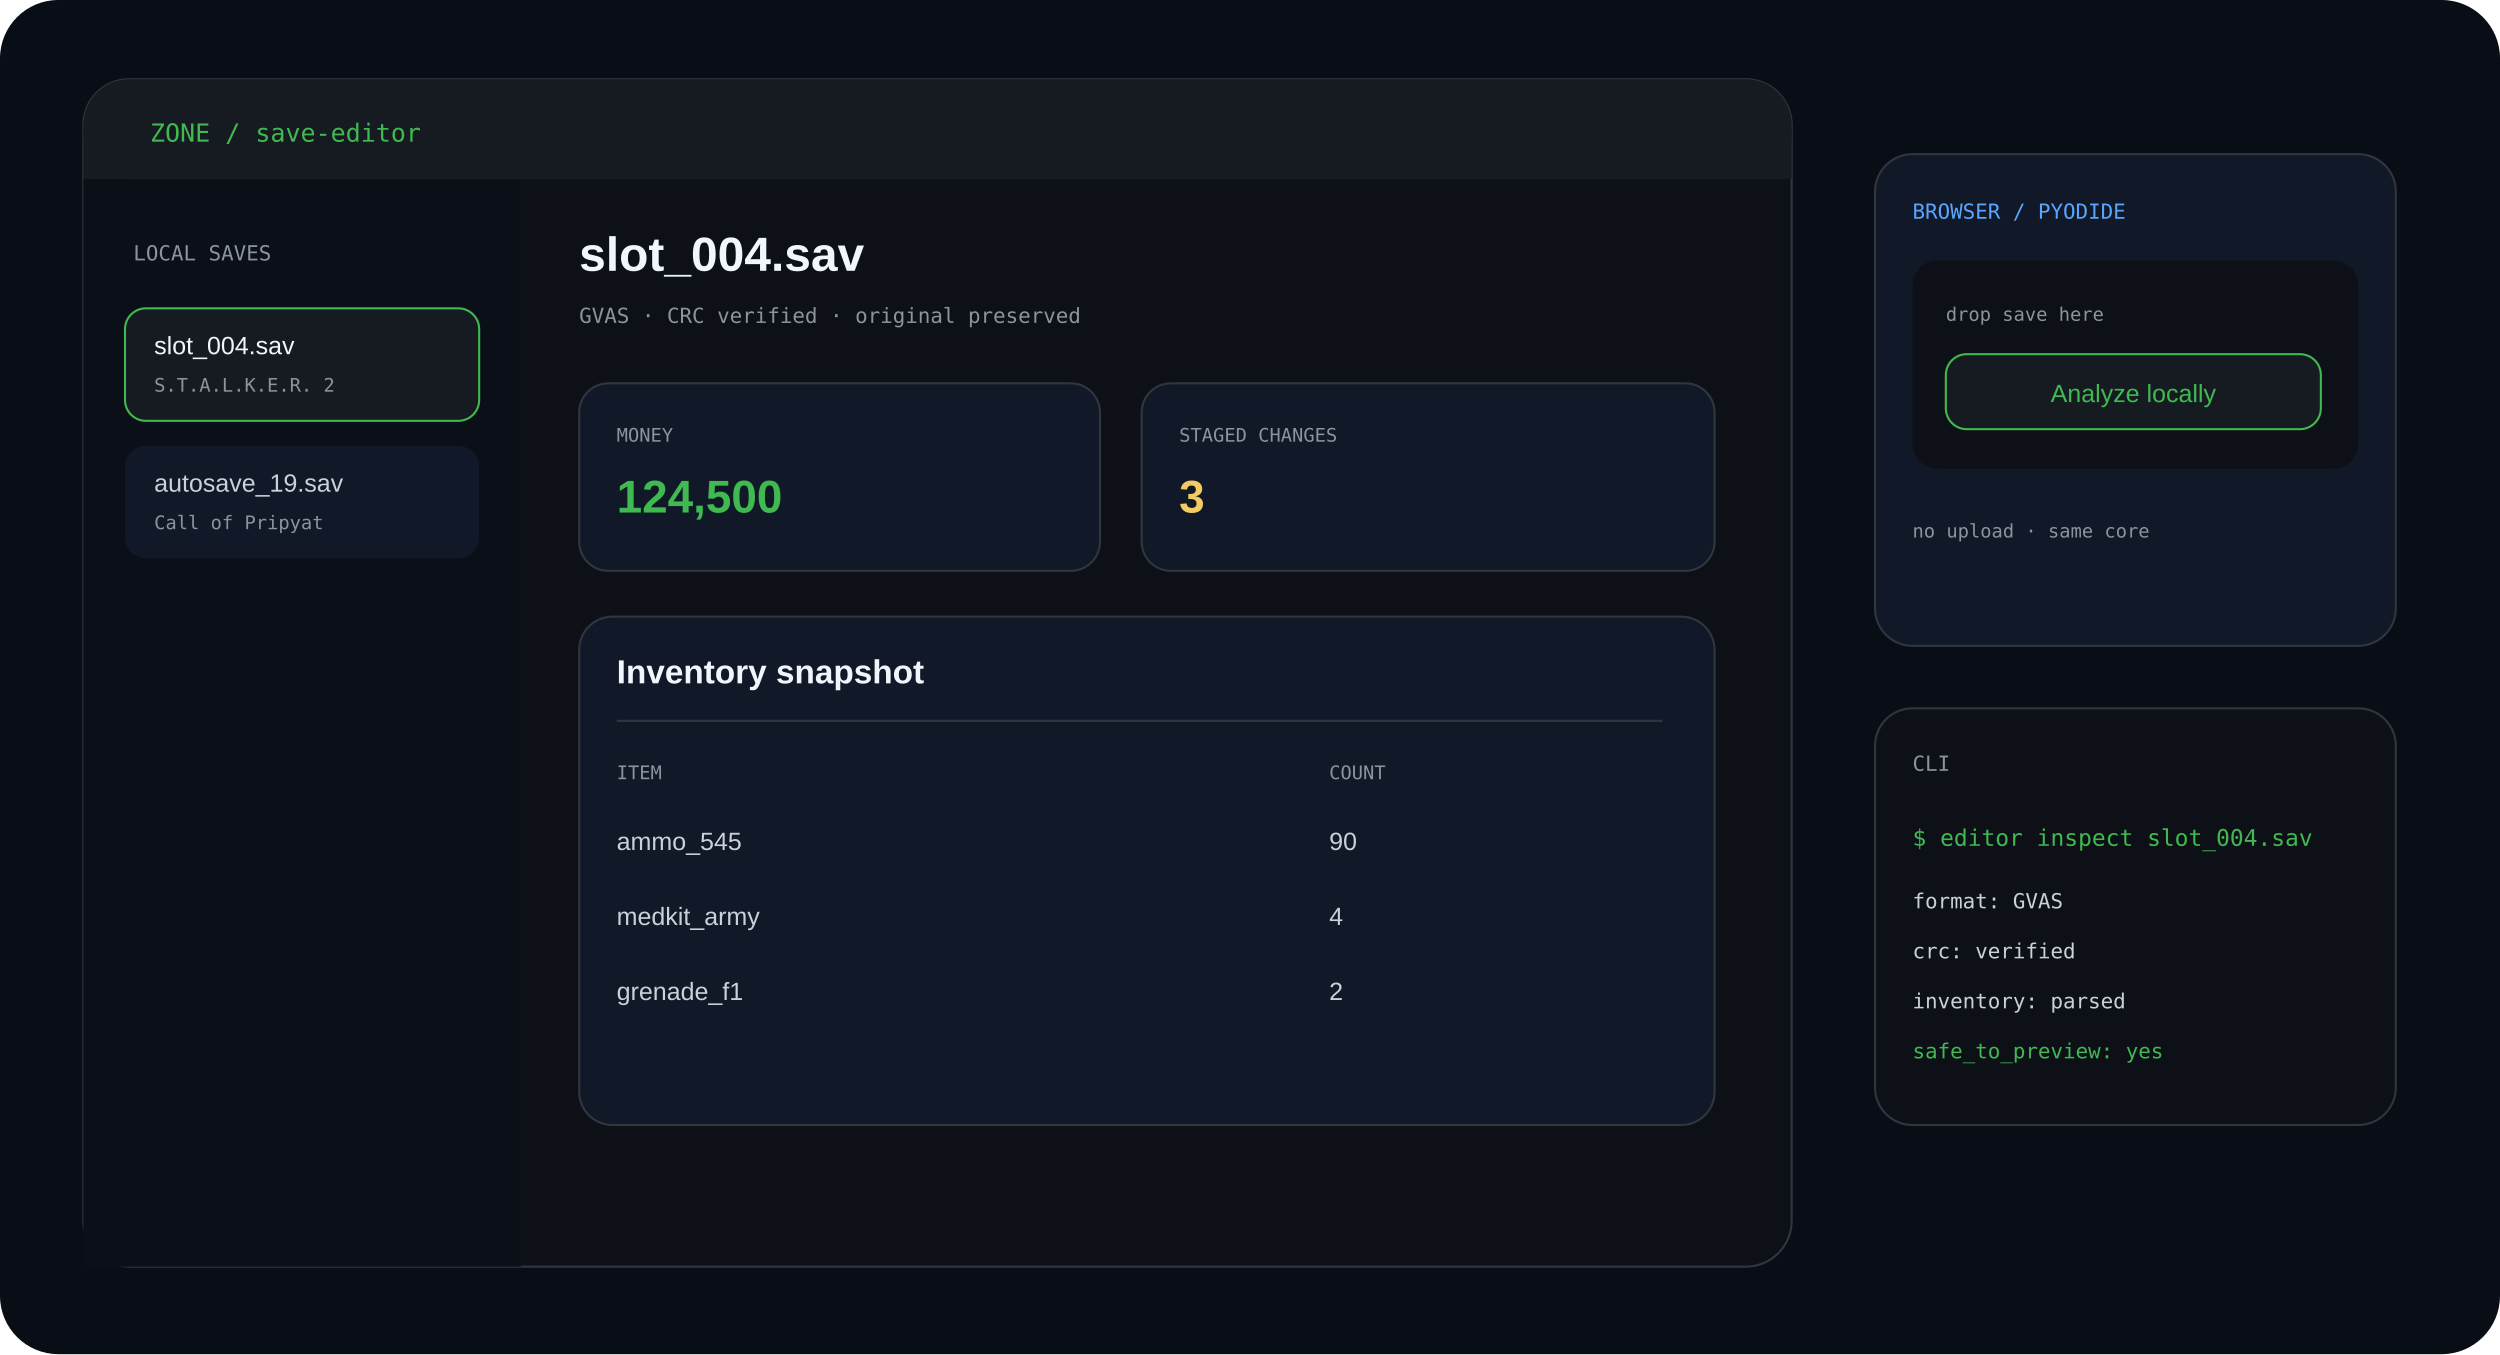
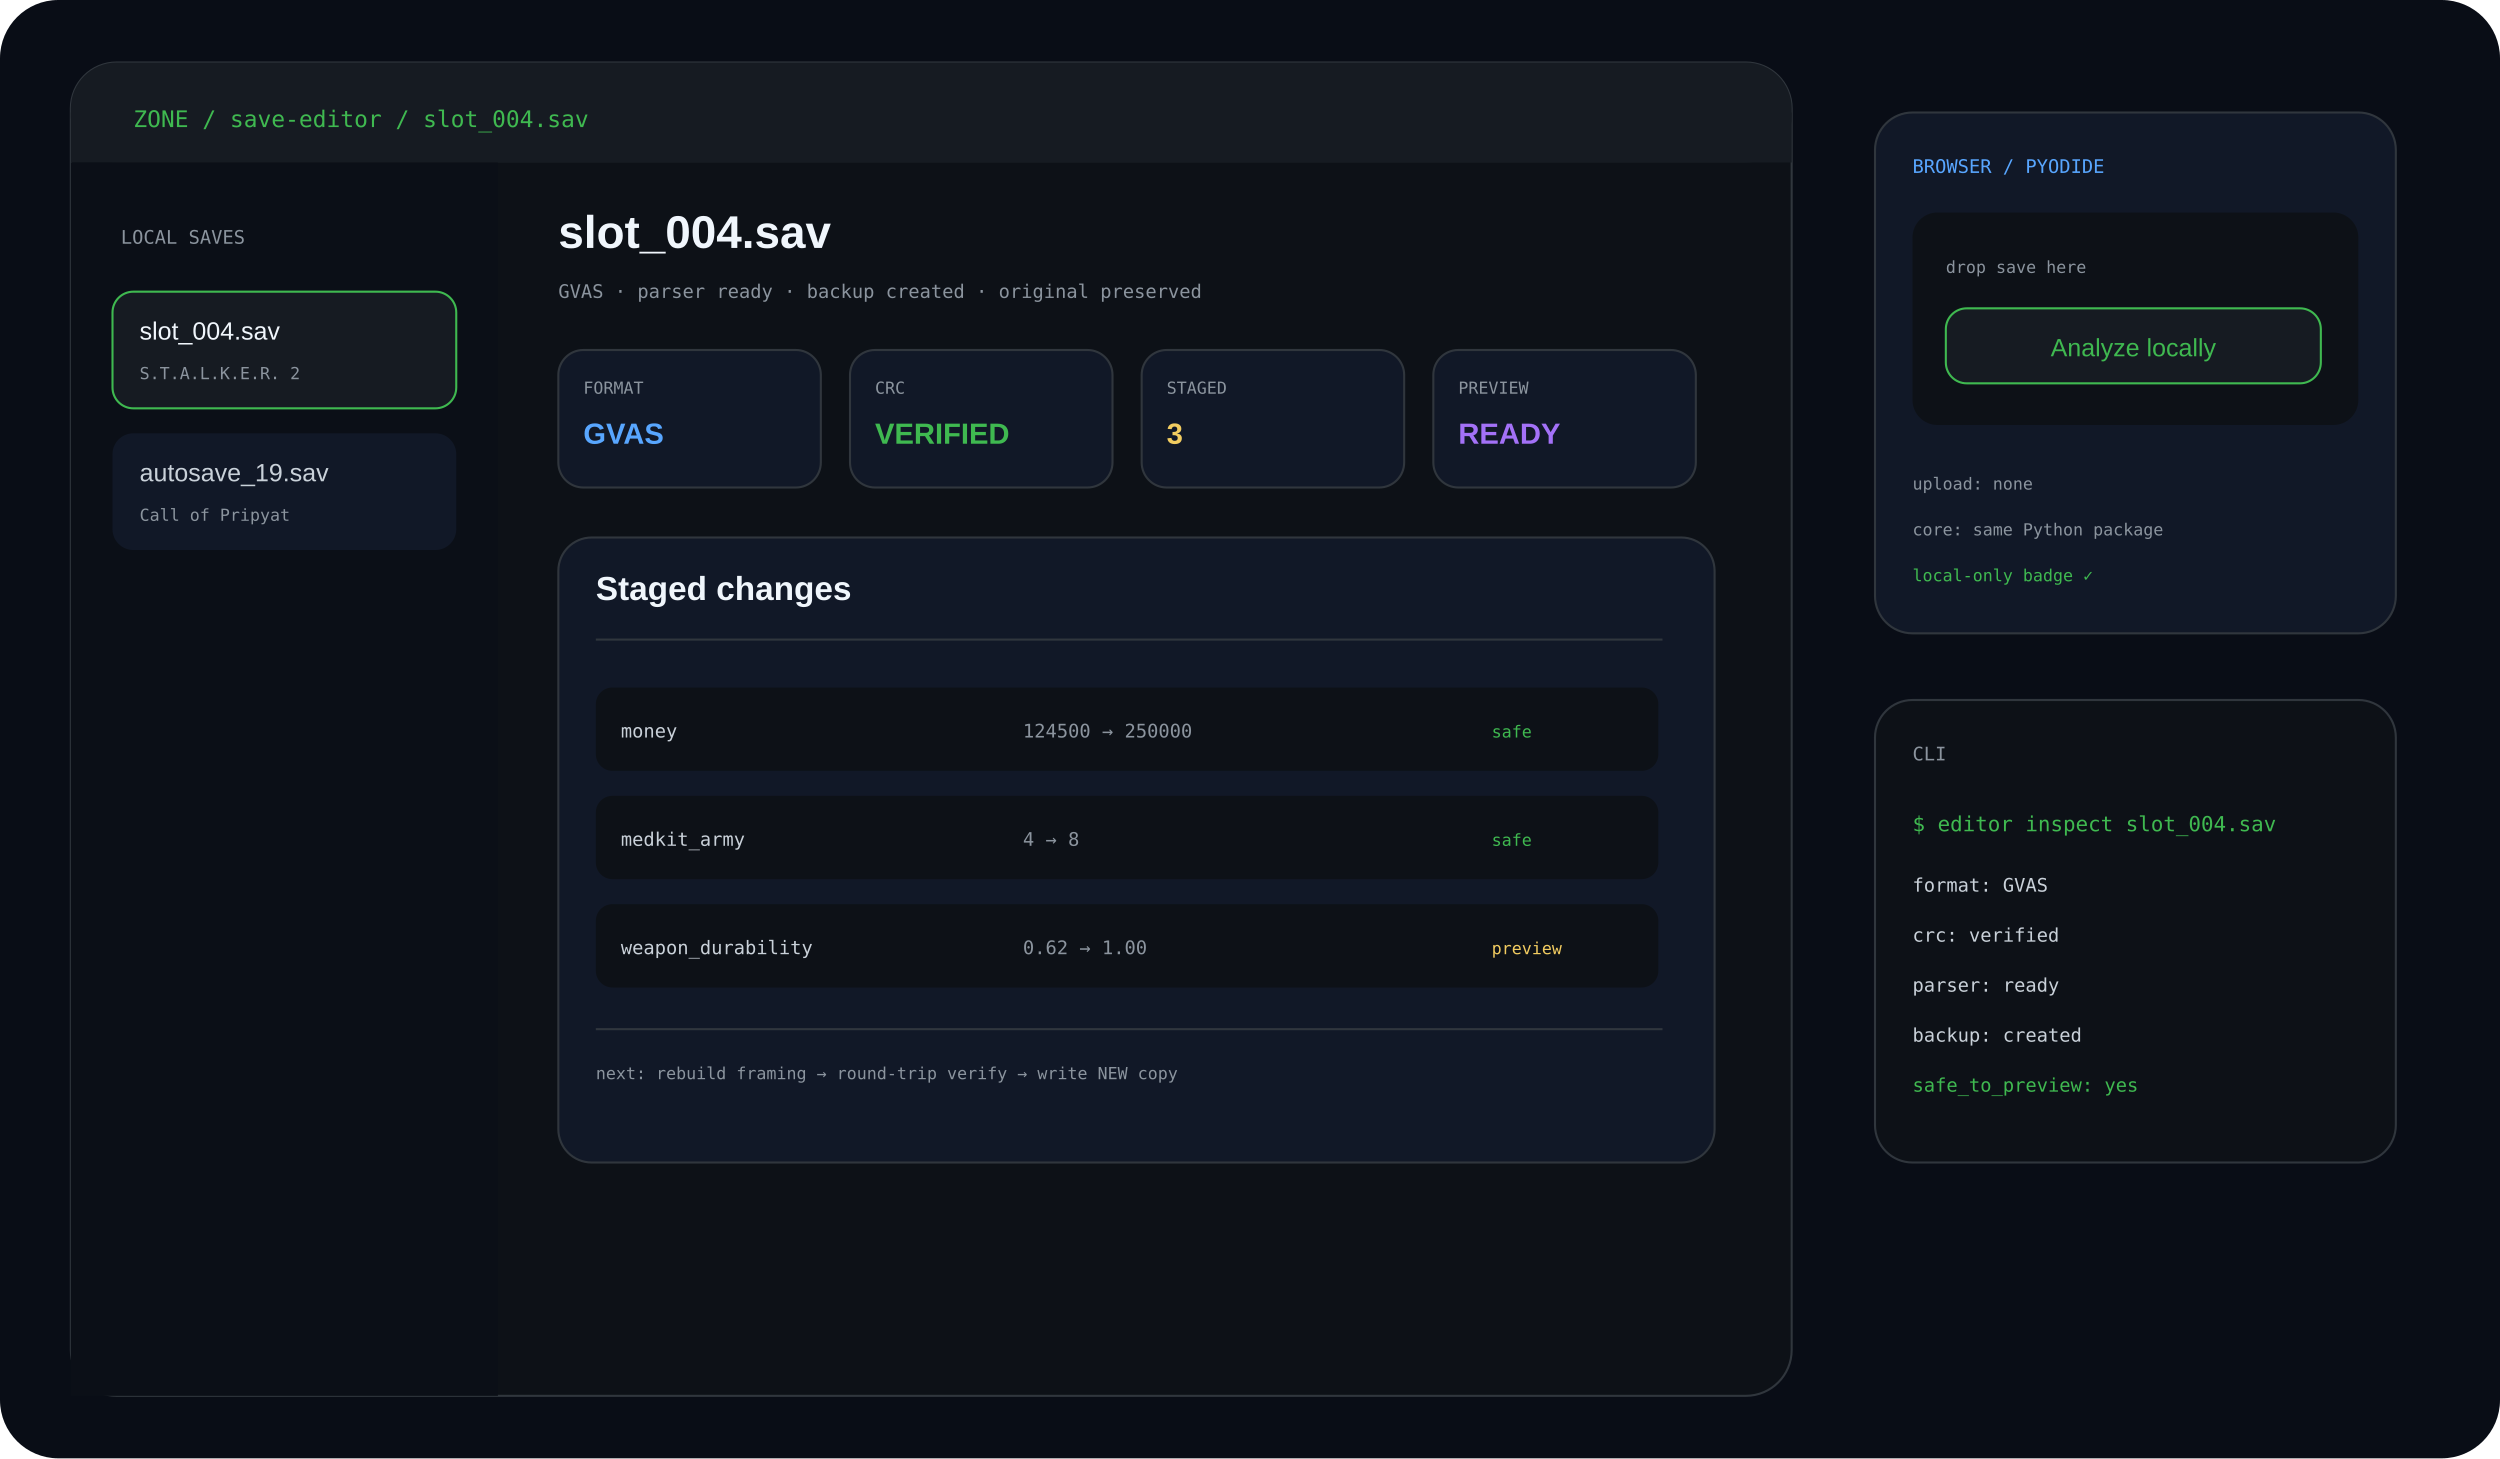
- <svg xmlns="http://www.w3.org/2000/svg" width="1200" height="650" viewBox="0 0 1200 650">
-   <rect width="1200" height="650" rx="28" fill="#090d16" />
-   <rect x="40" y="38" width="820" height="570" rx="22" fill="#0d1117" stroke="#30363d" />
-   <rect x="40" y="38" width="820" height="48" rx="22" fill="#161b22" />
-   <rect x="40" y="62" width="820" height="24" fill="#161b22" />
-   <text x="72" y="68" fill="#3fb950" font-family="monospace" font-size="12">ZONE / save-editor</text>
-   <rect x="40" y="86" width="210" height="522" fill="#0b0f17" />
-   <text x="64" y="125" fill="#8b949e" font-family="monospace" font-size="10">LOCAL SAVES</text>
-   <g transform="translate(60 148)">
-     <rect width="170" height="54" rx="10" fill="#161b22" stroke="#3fb950" />
-     <text x="14" y="22" fill="#f0f6fc" font-family="Arial" font-size="12">slot_004.sav</text>
-     <text x="14" y="40" fill="#8b949e" font-family="monospace" font-size="9">S.T.A.L.K.E.R. 2</text>
+ <svg xmlns="http://www.w3.org/2000/svg" width="1200" height="700" viewBox="0 0 1200 700">
+   <rect width="1200" height="700" rx="28" fill="#090d16" />
+   <rect x="34" y="30" width="826" height="640" rx="22" fill="#0d1117" stroke="#30363d" />
+   <rect x="34" y="30" width="826" height="48" rx="22" fill="#161b22" />
+   <rect x="34" y="54" width="826" height="24" fill="#161b22" />
+   <text x="64" y="61" fill="#3fb950" font-family="monospace" font-size="11">ZONE / save-editor / slot_004.sav</text>
+   <rect x="34" y="78" width="205" height="592" fill="#0b0f17" />
+   <text x="58" y="117" fill="#8b949e" font-family="monospace" font-size="9">LOCAL SAVES</text>
+   <g transform="translate(54 140)">
+     <rect width="165" height="56" rx="10" fill="#161b22" stroke="#3fb950" />
+     <text x="13" y="23" fill="#f0f6fc" font-family="Arial" font-size="12">slot_004.sav</text>
+     <text x="13" y="42" fill="#8b949e" font-family="monospace" font-size="8">S.T.A.L.K.E.R. 2</text>
  </g>
-   <g transform="translate(60 214)">
-     <rect width="170" height="54" rx="10" fill="#111827" />
-     <text x="14" y="22" fill="#c9d1d9" font-family="Arial" font-size="12">autosave_19.sav</text>
-     <text x="14" y="40" fill="#8b949e" font-family="monospace" font-size="9">Call of Pripyat</text>
+   <g transform="translate(54 208)">
+     <rect width="165" height="56" rx="10" fill="#111827" />
+     <text x="13" y="23" fill="#c9d1d9" font-family="Arial" font-size="12">autosave_19.sav</text>
+     <text x="13" y="42" fill="#8b949e" font-family="monospace" font-size="8">Call of Pripyat</text>
  </g>
-   <text x="278" y="130" fill="#f0f6fc" font-family="Arial" font-size="23" font-weight="700">slot_004.sav</text>
-   <text x="278" y="155" fill="#8b949e" font-family="monospace" font-size="10">GVAS · CRC verified · original preserved</text>
-   <g transform="translate(278 184)">
-     <rect width="250" height="90" rx="14" fill="#111827" stroke="#30363d" />
-     <text x="18" y="28" fill="#8b949e" font-family="monospace" font-size="9">MONEY</text>
-     <text x="18" y="62" fill="#3fb950" font-family="Arial" font-size="22" font-weight="700">124,500</text>
+   <text x="268" y="119" fill="#f0f6fc" font-family="Arial" font-size="22" font-weight="700">slot_004.sav</text>
+   <text x="268" y="143" fill="#8b949e" font-family="monospace" font-size="9">GVAS · parser ready · backup created · original preserved</text>
+   <g transform="translate(268 168)">
+     <rect width="126" height="66" rx="12" fill="#111827" stroke="#30363d" />
+     <text x="12" y="21" fill="#8b949e" font-family="monospace" font-size="8">FORMAT</text>
+     <text x="12" y="45" fill="#58a6ff" font-family="Arial" font-size="14" font-weight="700">GVAS</text>
  </g>
-   <g transform="translate(548 184)">
-     <rect width="275" height="90" rx="14" fill="#111827" stroke="#30363d" />
-     <text x="18" y="28" fill="#8b949e" font-family="monospace" font-size="9">STAGED CHANGES</text>
-     <text x="18" y="62" fill="#f2cc60" font-family="Arial" font-size="22" font-weight="700">3</text>
+   <g transform="translate(408 168)">
+     <rect width="126" height="66" rx="12" fill="#111827" stroke="#30363d" />
+     <text x="12" y="21" fill="#8b949e" font-family="monospace" font-size="8">CRC</text>
+     <text x="12" y="45" fill="#3fb950" font-family="Arial" font-size="14" font-weight="700">VERIFIED</text>
  </g>
-   <g transform="translate(278 296)">
-     <rect width="545" height="244" rx="16" fill="#111827" stroke="#30363d" />
-     <text x="18" y="32" fill="#f0f6fc" font-family="Arial" font-size="16" font-weight="700">Inventory snapshot</text>
-     <line x1="18" y1="50" x2="520" y2="50" stroke="#30363d" />
-     <text x="18" y="78" fill="#8b949e" font-family="monospace" font-size="9">ITEM</text>
-     <text x="360" y="78" fill="#8b949e" font-family="monospace" font-size="9">COUNT</text>
-     <text x="18" y="112" fill="#c9d1d9" font-family="Arial" font-size="12">ammo_545</text>
-     <text x="360" y="112" fill="#c9d1d9" font-family="Arial" font-size="12">90</text>
-     <text x="18" y="148" fill="#c9d1d9" font-family="Arial" font-size="12">medkit_army</text>
-     <text x="360" y="148" fill="#c9d1d9" font-family="Arial" font-size="12">4</text>
-     <text x="18" y="184" fill="#c9d1d9" font-family="Arial" font-size="12">grenade_f1</text>
-     <text x="360" y="184" fill="#c9d1d9" font-family="Arial" font-size="12">2</text>
+   <g transform="translate(548 168)">
+     <rect width="126" height="66" rx="12" fill="#111827" stroke="#30363d" />
+     <text x="12" y="21" fill="#8b949e" font-family="monospace" font-size="8">STAGED</text>
+     <text x="12" y="45" fill="#f2cc60" font-family="Arial" font-size="14" font-weight="700">3</text>
  </g>
-   <g transform="translate(900 74)">
-     <rect width="250" height="236" rx="18" fill="#111827" stroke="#30363d" />
-     <text x="18" y="31" fill="#58a6ff" font-family="monospace" font-size="10">BROWSER / PYODIDE</text>
-     <rect x="18" y="51" width="214" height="100" rx="12" fill="#0d1117" />
-     <text x="34" y="80" fill="#8b949e" font-family="monospace" font-size="9">drop save here</text>
-     <rect x="34" y="96" width="180" height="36" rx="10" fill="#161b22" stroke="#3fb950" />
-     <text x="124" y="119" text-anchor="middle" fill="#3fb950" font-family="Arial" font-size="12">Analyze locally</text>
-     <text x="18" y="184" fill="#8b949e" font-family="monospace" font-size="9">no upload · same core</text>
+   <g transform="translate(688 168)">
+     <rect width="126" height="66" rx="12" fill="#111827" stroke="#30363d" />
+     <text x="12" y="21" fill="#8b949e" font-family="monospace" font-size="8">PREVIEW</text>
+     <text x="12" y="45" fill="#a371f7" font-family="Arial" font-size="14" font-weight="700">READY</text>
  </g>
-   <g transform="translate(900 340)">
-     <rect width="250" height="200" rx="18" fill="#0d1117" stroke="#30363d" />
-     <text x="18" y="30" fill="#8b949e" font-family="monospace" font-size="10">CLI</text>
-     <text x="18" y="66" fill="#3fb950" font-family="monospace" font-size="11">$ editor inspect slot_004.sav</text>
-     <text x="18" y="96" fill="#c9d1d9" font-family="monospace" font-size="10">format: GVAS</text>
-     <text x="18" y="120" fill="#c9d1d9" font-family="monospace" font-size="10">crc: verified</text>
-     <text x="18" y="144" fill="#c9d1d9" font-family="monospace" font-size="10">inventory: parsed</text>
-     <text x="18" y="168" fill="#3fb950" font-family="monospace" font-size="10">safe_to_preview: yes</text>
+   <g transform="translate(268 258)">
+     <rect width="555" height="300" rx="16" fill="#111827" stroke="#30363d" />
+     <text x="18" y="30" fill="#f0f6fc" font-family="Arial" font-size="16" font-weight="700">Staged changes</text>
+     <line x1="18" y1="49" x2="530" y2="49" stroke="#30363d" />
+     <g transform="translate(18 72)">
+       <rect width="510" height="40" rx="8" fill="#0d1117" />
+       <text x="12" y="24" fill="#c9d1d9" font-family="monospace" font-size="9">money</text>
+       <text x="205" y="24" fill="#8b949e" font-family="monospace" font-size="9">124500 → 250000</text>
+       <text x="430" y="24" fill="#3fb950" font-family="monospace" font-size="8">safe</text>
+     </g>
+     <g transform="translate(18 124)">
+       <rect width="510" height="40" rx="8" fill="#0d1117" />
+       <text x="12" y="24" fill="#c9d1d9" font-family="monospace" font-size="9">medkit_army</text>
+       <text x="205" y="24" fill="#8b949e" font-family="monospace" font-size="9">4 → 8</text>
+       <text x="430" y="24" fill="#3fb950" font-family="monospace" font-size="8">safe</text>
+     </g>
+     <g transform="translate(18 176)">
+       <rect width="510" height="40" rx="8" fill="#0d1117" />
+       <text x="12" y="24" fill="#c9d1d9" font-family="monospace" font-size="9">weapon_durability</text>
+       <text x="205" y="24" fill="#8b949e" font-family="monospace" font-size="9">0.62 → 1.00</text>
+       <text x="430" y="24" fill="#f2cc60" font-family="monospace" font-size="8">preview</text>
+     </g>
+     <line x1="18" y1="236" x2="530" y2="236" stroke="#30363d" />
+     <text x="18" y="260" fill="#8b949e" font-family="monospace" font-size="8">next: rebuild framing → round-trip verify → write NEW copy</text>
+   </g>
+   <g transform="translate(900 54)">
+     <rect width="250" height="250" rx="18" fill="#111827" stroke="#30363d" />
+     <text x="18" y="29" fill="#58a6ff" font-family="monospace" font-size="9">BROWSER / PYODIDE</text>
+     <rect x="18" y="48" width="214" height="102" rx="12" fill="#0d1117" />
+     <text x="34" y="77" fill="#8b949e" font-family="monospace" font-size="8">drop save here</text>
+     <rect x="34" y="94" width="180" height="36" rx="10" fill="#161b22" stroke="#3fb950" />
+     <text x="124" y="117" text-anchor="middle" fill="#3fb950" font-family="Arial" font-size="12">Analyze locally</text>
+     <text x="18" y="181" fill="#8b949e" font-family="monospace" font-size="8">upload: none</text>
+     <text x="18" y="203" fill="#8b949e" font-family="monospace" font-size="8">core: same Python package</text>
+     <text x="18" y="225" fill="#3fb950" font-family="monospace" font-size="8">local-only badge ✓</text>
+   </g>
+   <g transform="translate(900 336)">
+     <rect width="250" height="222" rx="18" fill="#0d1117" stroke="#30363d" />
+     <text x="18" y="29" fill="#8b949e" font-family="monospace" font-size="9">CLI</text>
+     <text x="18" y="63" fill="#3fb950" font-family="monospace" font-size="10">$ editor inspect slot_004.sav</text>
+     <text x="18" y="92" fill="#c9d1d9" font-family="monospace" font-size="9">format: GVAS</text>
+     <text x="18" y="116" fill="#c9d1d9" font-family="monospace" font-size="9">crc: verified</text>
+     <text x="18" y="140" fill="#c9d1d9" font-family="monospace" font-size="9">parser: ready</text>
+     <text x="18" y="164" fill="#c9d1d9" font-family="monospace" font-size="9">backup: created</text>
+     <text x="18" y="188" fill="#3fb950" font-family="monospace" font-size="9">safe_to_preview: yes</text>
  </g>
</svg>
